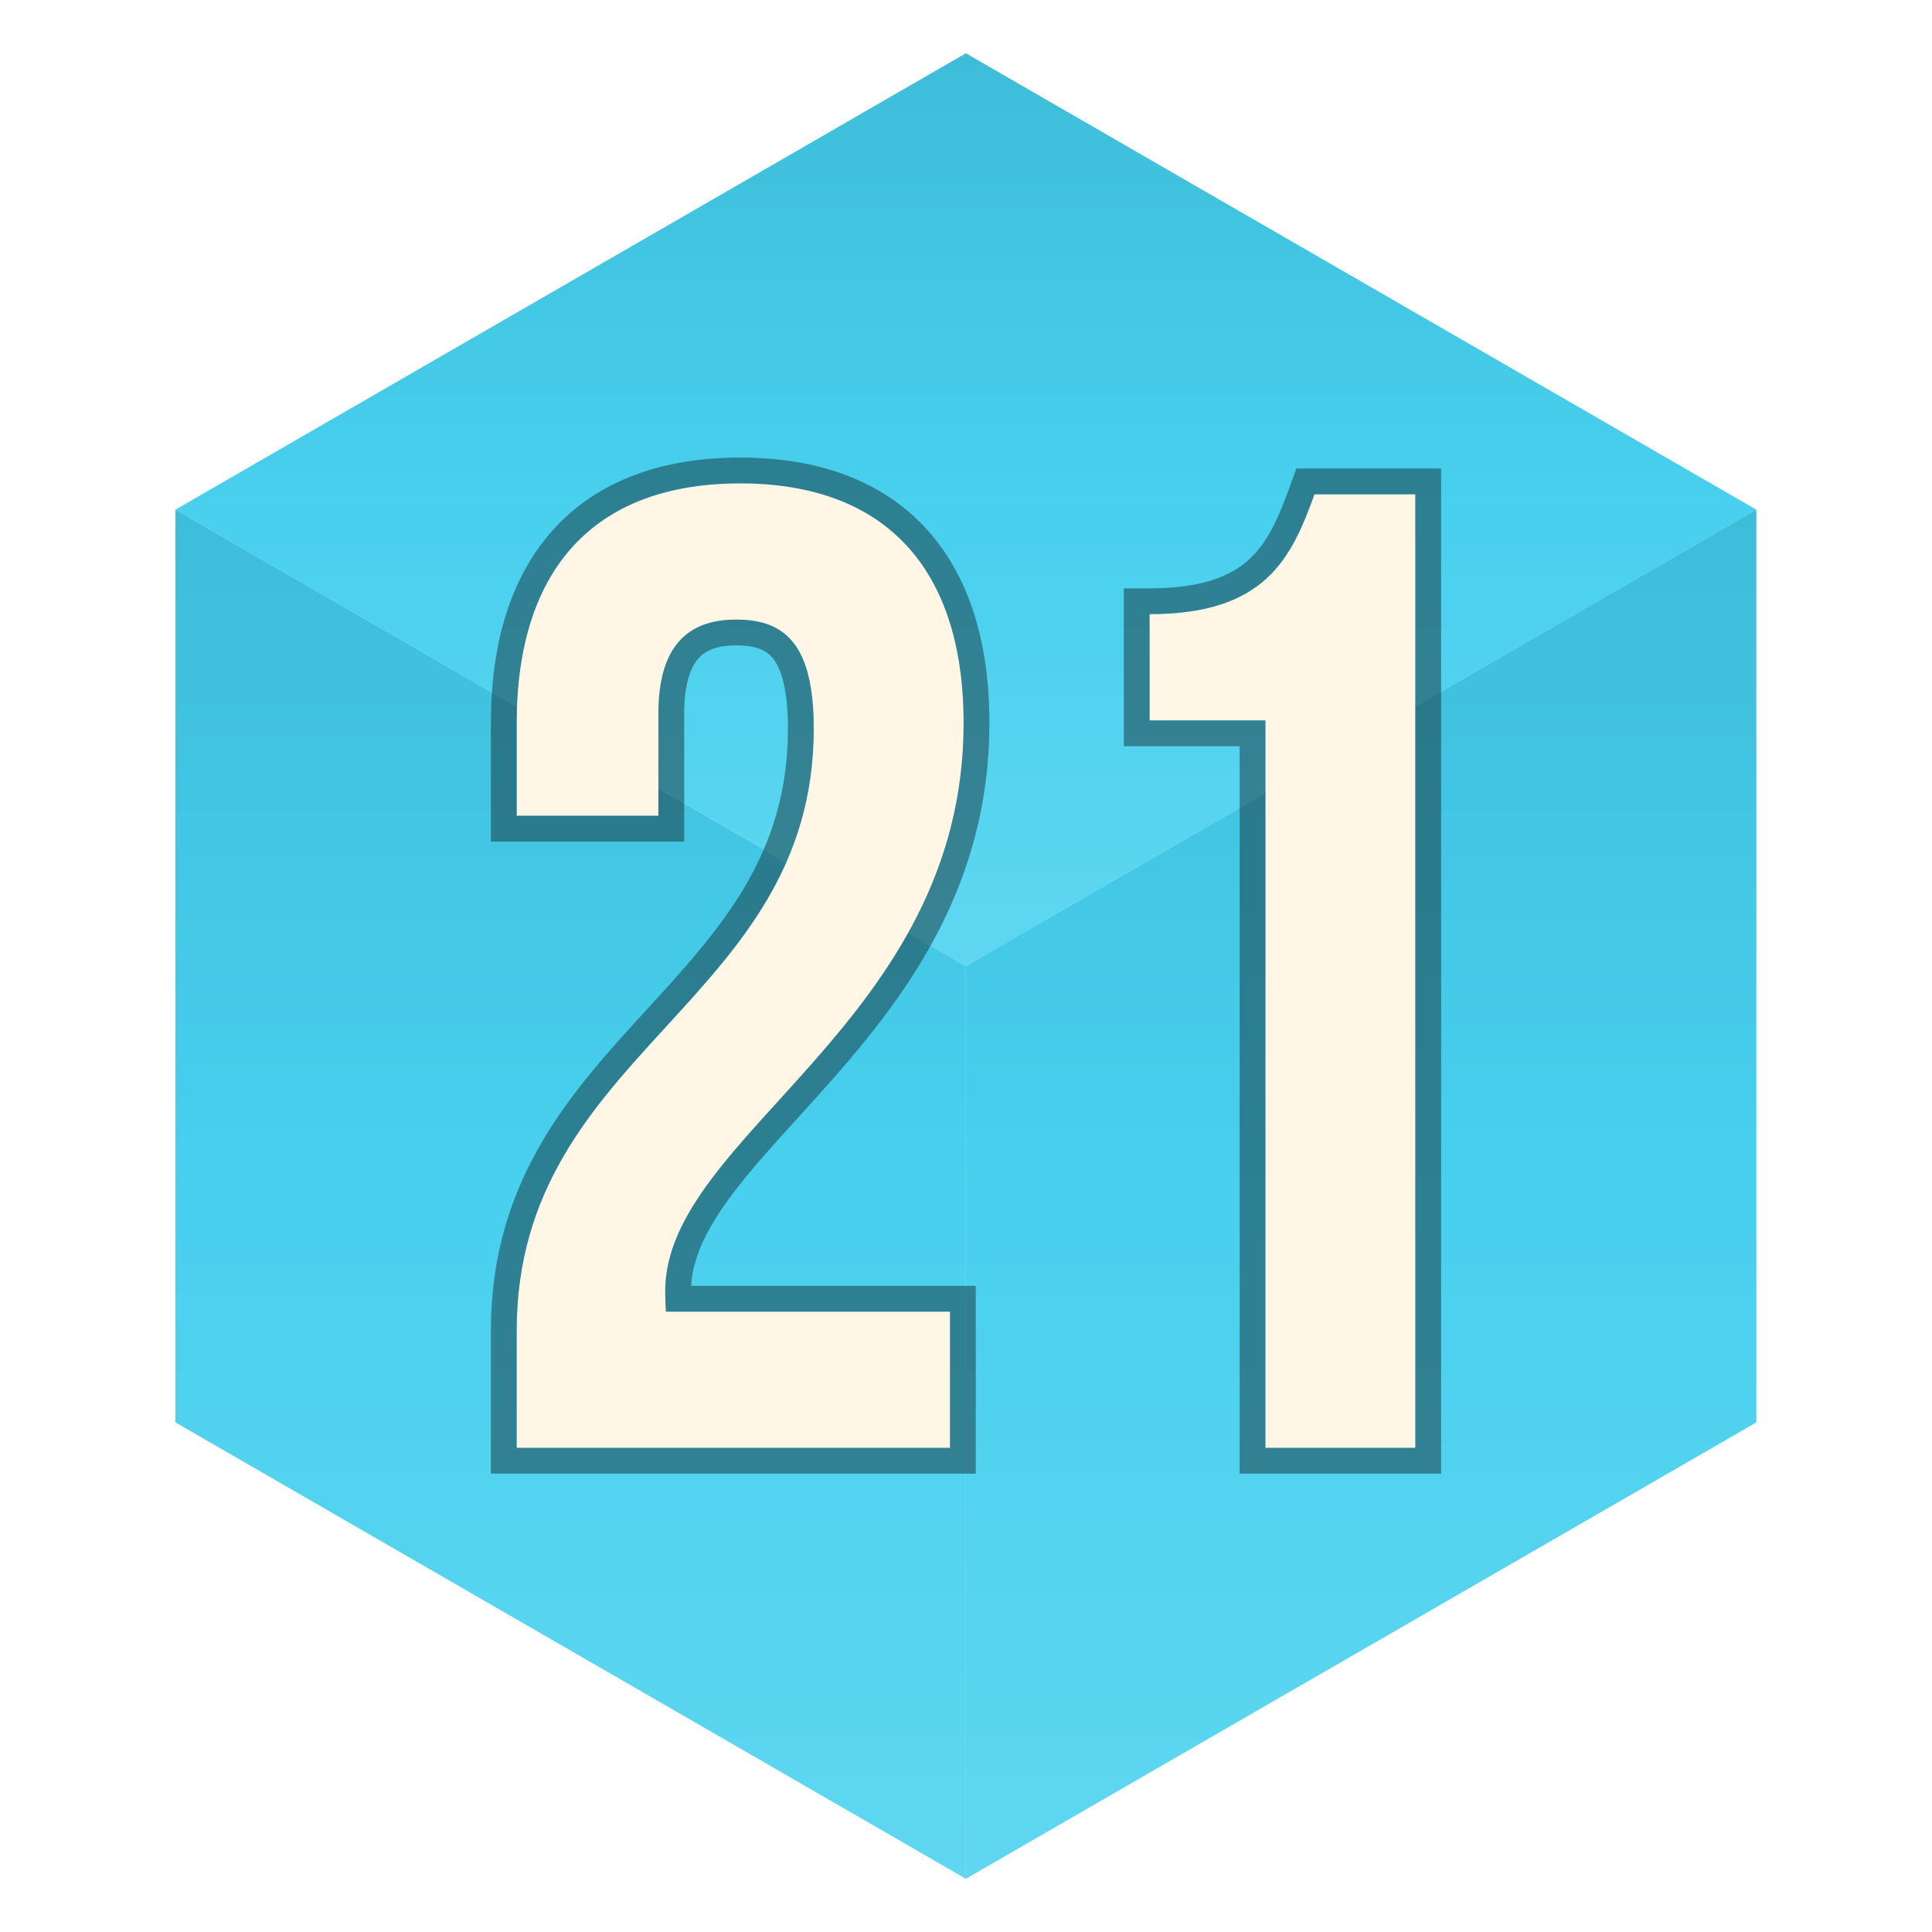
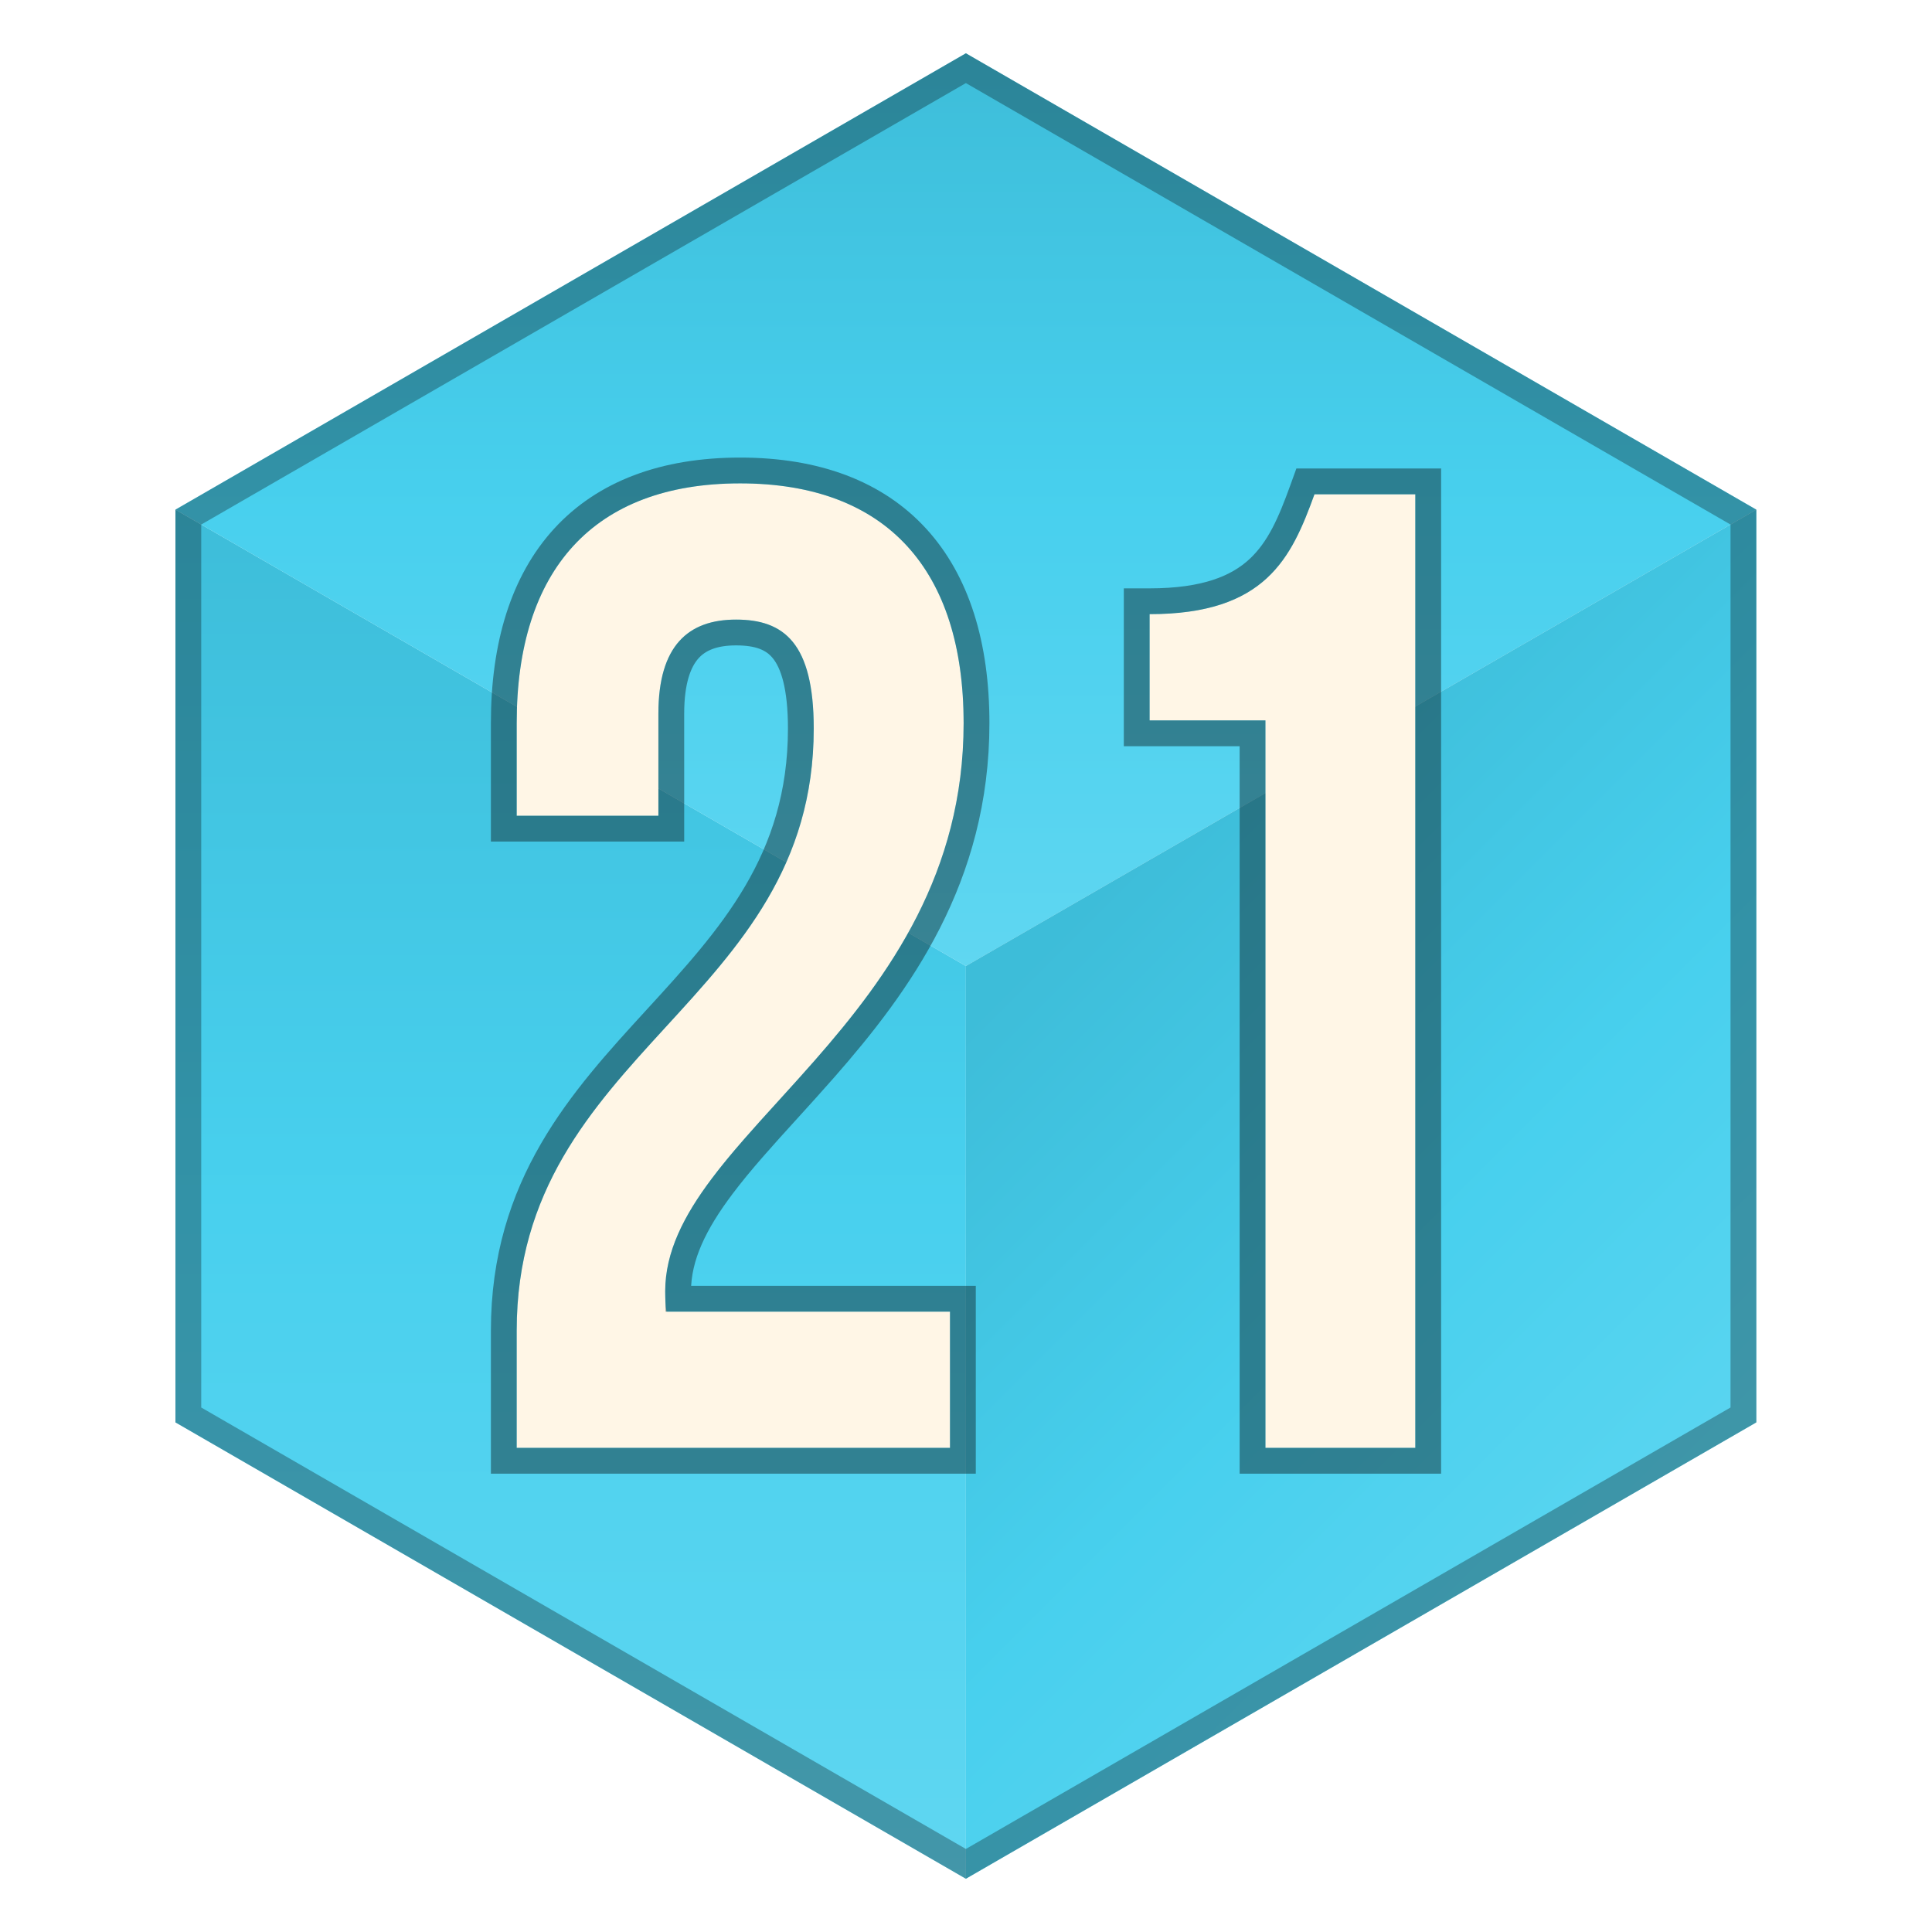
<svg xmlns="http://www.w3.org/2000/svg" width="749" height="749" viewBox="0 0 749 749" fill="none">
  <path d="M374.452 374.509L68.013 197.586V551.432L374.452 728.355V374.509Z" fill="#47CFED" />
  <path d="M374.452 374.509L68.013 197.586V551.432L374.452 728.355V374.509Z" fill="url(#paint0_linear_96_1362)" fill-opacity="0.2" />
  <path d="M68.013 197.585L374.452 374.509L680.892 197.585L374.452 20.662L68.013 197.585Z" fill="#47CFED" />
  <path d="M68.013 197.585L374.452 374.509L680.892 197.585L374.452 20.662L68.013 197.585Z" fill="url(#paint1_linear_96_1362)" fill-opacity="0.2" />
  <path d="M374.451 728.355L680.891 551.432V197.586L374.451 374.509V728.355Z" fill="#47CFED" />
  <path d="M374.451 728.355L680.891 551.432V197.586L374.451 374.509V728.355Z" fill="url(#paint2_linear_96_1362)" fill-opacity="0.2" />
+   <path d="M374.452 26.436L675.891 200.472V548.546L374.452 722.581L73.013 548.546V200.472L374.452 26.436Z" stroke="black" stroke-opacity="0.3" stroke-width="10" />
  <path d="M315.47 282.459C315.47 389.144 200.308 407.101 200.308 515.898V561.319H368.297V508.504H258.417C257.889 505.863 257.889 503.223 257.889 500.582C257.889 439.845 373.58 396.538 373.58 280.346C373.58 221.194 343.997 187.393 286.944 187.393C229.891 187.393 200.308 221.194 200.308 280.346V316.26H255.248V276.649C255.248 250.242 266.87 240.207 285.359 240.207C303.848 240.207 315.47 249.185 315.47 282.459Z" fill="#FFF6E6" />
  <path d="M445.681 279.29H490.583V561.319H548.693V191.618H509.601C500.621 216.44 490.583 238.094 445.681 238.094V279.29Z" fill="#FFF6E6" />
  <path d="M195.308 561.319V566.319H200.308H368.297H373.297V561.319V508.504V503.504H368.297H262.918C262.891 502.596 262.889 501.632 262.889 500.582C262.889 487.03 269.335 474.017 279.961 459.892C287.18 450.297 295.943 440.656 305.404 430.245C309.969 425.222 314.696 420.02 319.492 414.558C348.625 381.375 378.58 340.323 378.58 280.346C378.58 249.999 370.992 225.376 355.342 208.308C339.627 191.168 316.471 182.393 286.944 182.393C257.417 182.393 234.261 191.168 218.545 208.308C202.896 225.376 195.308 249.999 195.308 280.346V316.26V321.26H200.308H255.248H260.248V316.26V276.649C260.248 264.066 263.031 256.386 267.09 251.866C271.052 247.453 277 245.207 285.359 245.207C293.827 245.207 299.584 247.241 303.472 252.013C307.588 257.066 310.47 266.193 310.47 282.459C310.47 333.593 283.134 363.43 254.291 394.912L254.202 395.008C225.455 426.386 195.308 459.37 195.308 515.898V561.319ZM440.681 279.29V284.29H445.681H485.583V561.319V566.319H490.583H548.693H553.693V561.319V191.618V186.618H548.693H509.601H506.093L504.899 189.917C500.394 202.371 495.971 212.89 487.724 220.487C479.677 227.9 467.308 233.094 445.681 233.094H440.681V238.094V279.29Z" stroke="#123036" stroke-opacity="0.5" stroke-width="10" />
  <defs>
    <linearGradient id="paint0_linear_96_1362" x1="221.232" y1="197.586" x2="221.232" y2="728.355" gradientUnits="userSpaceOnUse">
      <stop stop-color="#167387" />
      <stop offset="0.479" stop-color="#47CFED" />
      <stop offset="1" stop-color="#BFF3FF" />
    </linearGradient>
    <linearGradient id="paint1_linear_96_1362" x1="374.452" y1="20.662" x2="374.452" y2="374.509" gradientUnits="userSpaceOnUse">
      <stop stop-color="#167387" />
      <stop offset="0.479" stop-color="#47CFED" />
      <stop offset="1" stop-color="#BFF3FF" />
    </linearGradient>
-     <linearGradient id="paint2_linear_96_1362" x1="527.671" y1="197.586" x2="527.671" y2="728.355" gradientUnits="userSpaceOnUse">
+     <linearGradient id="paint2_linear_96_1362" x1="386" y1="387.5" x2="647.5" y2="649" gradientUnits="userSpaceOnUse">
      <stop stop-color="#167387" />
      <stop offset="0.479" stop-color="#47CFED" />
      <stop offset="1" stop-color="#BFF3FF" />
    </linearGradient>
  </defs>
</svg>
